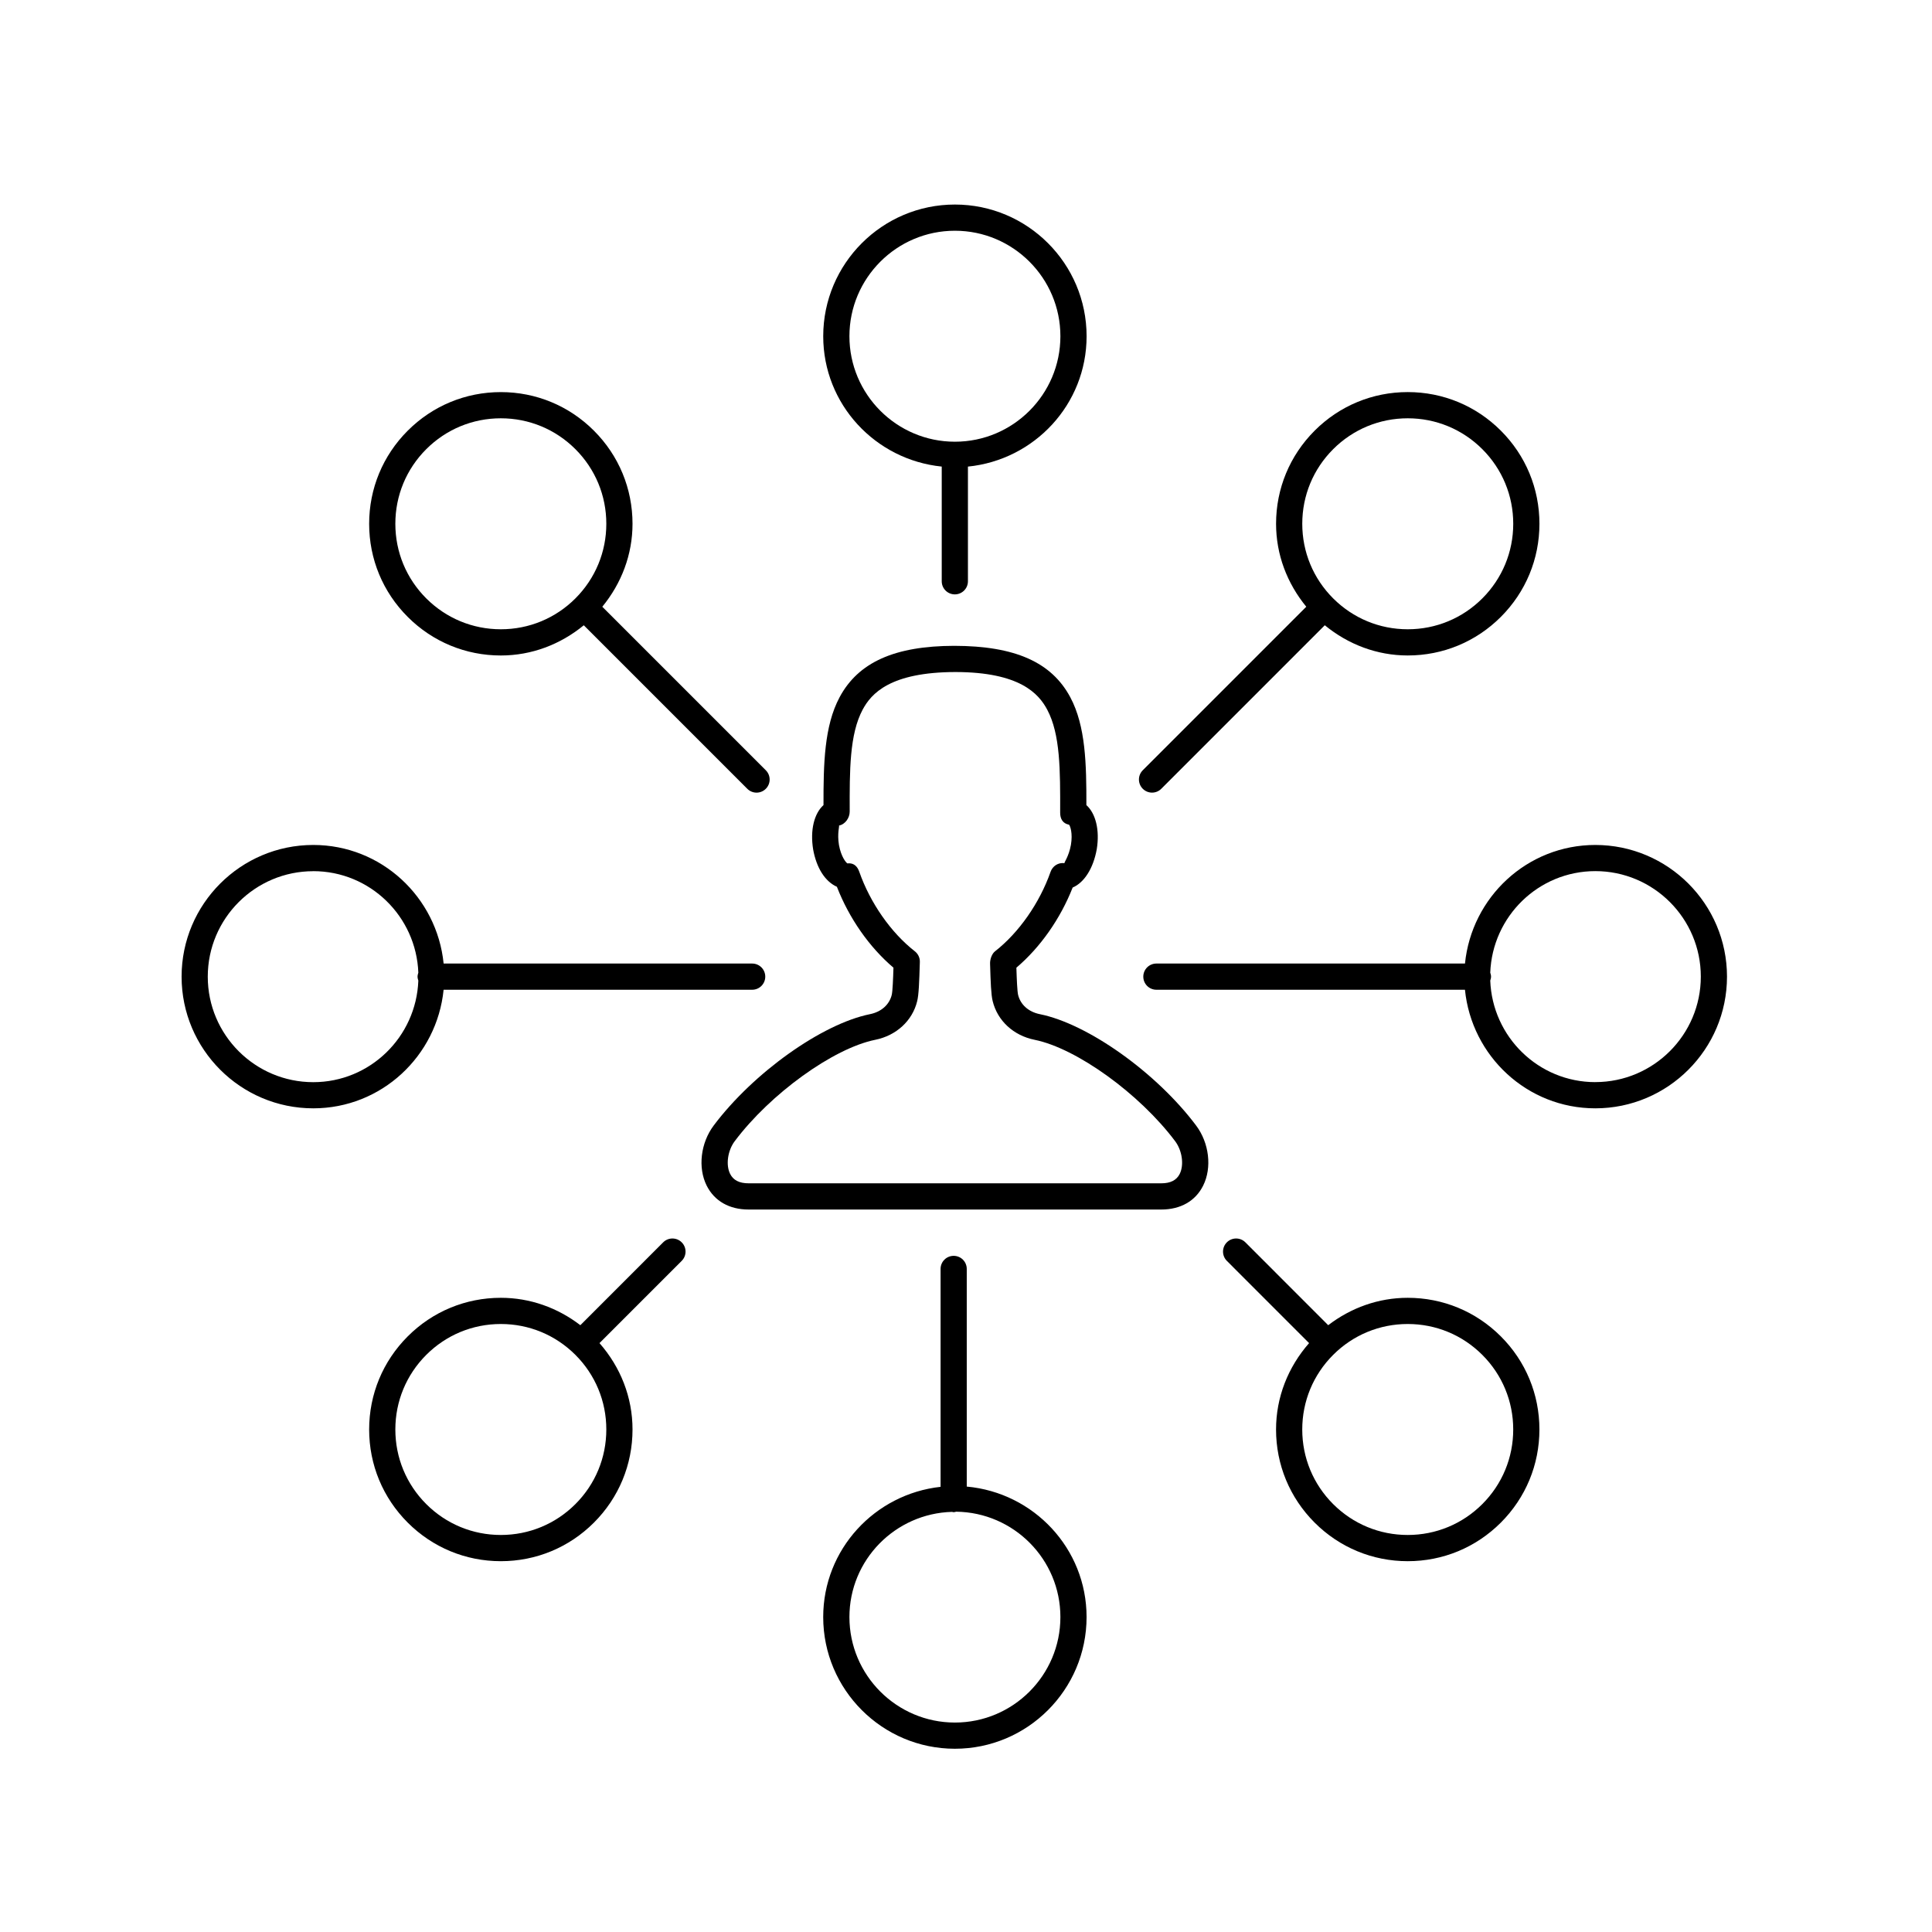
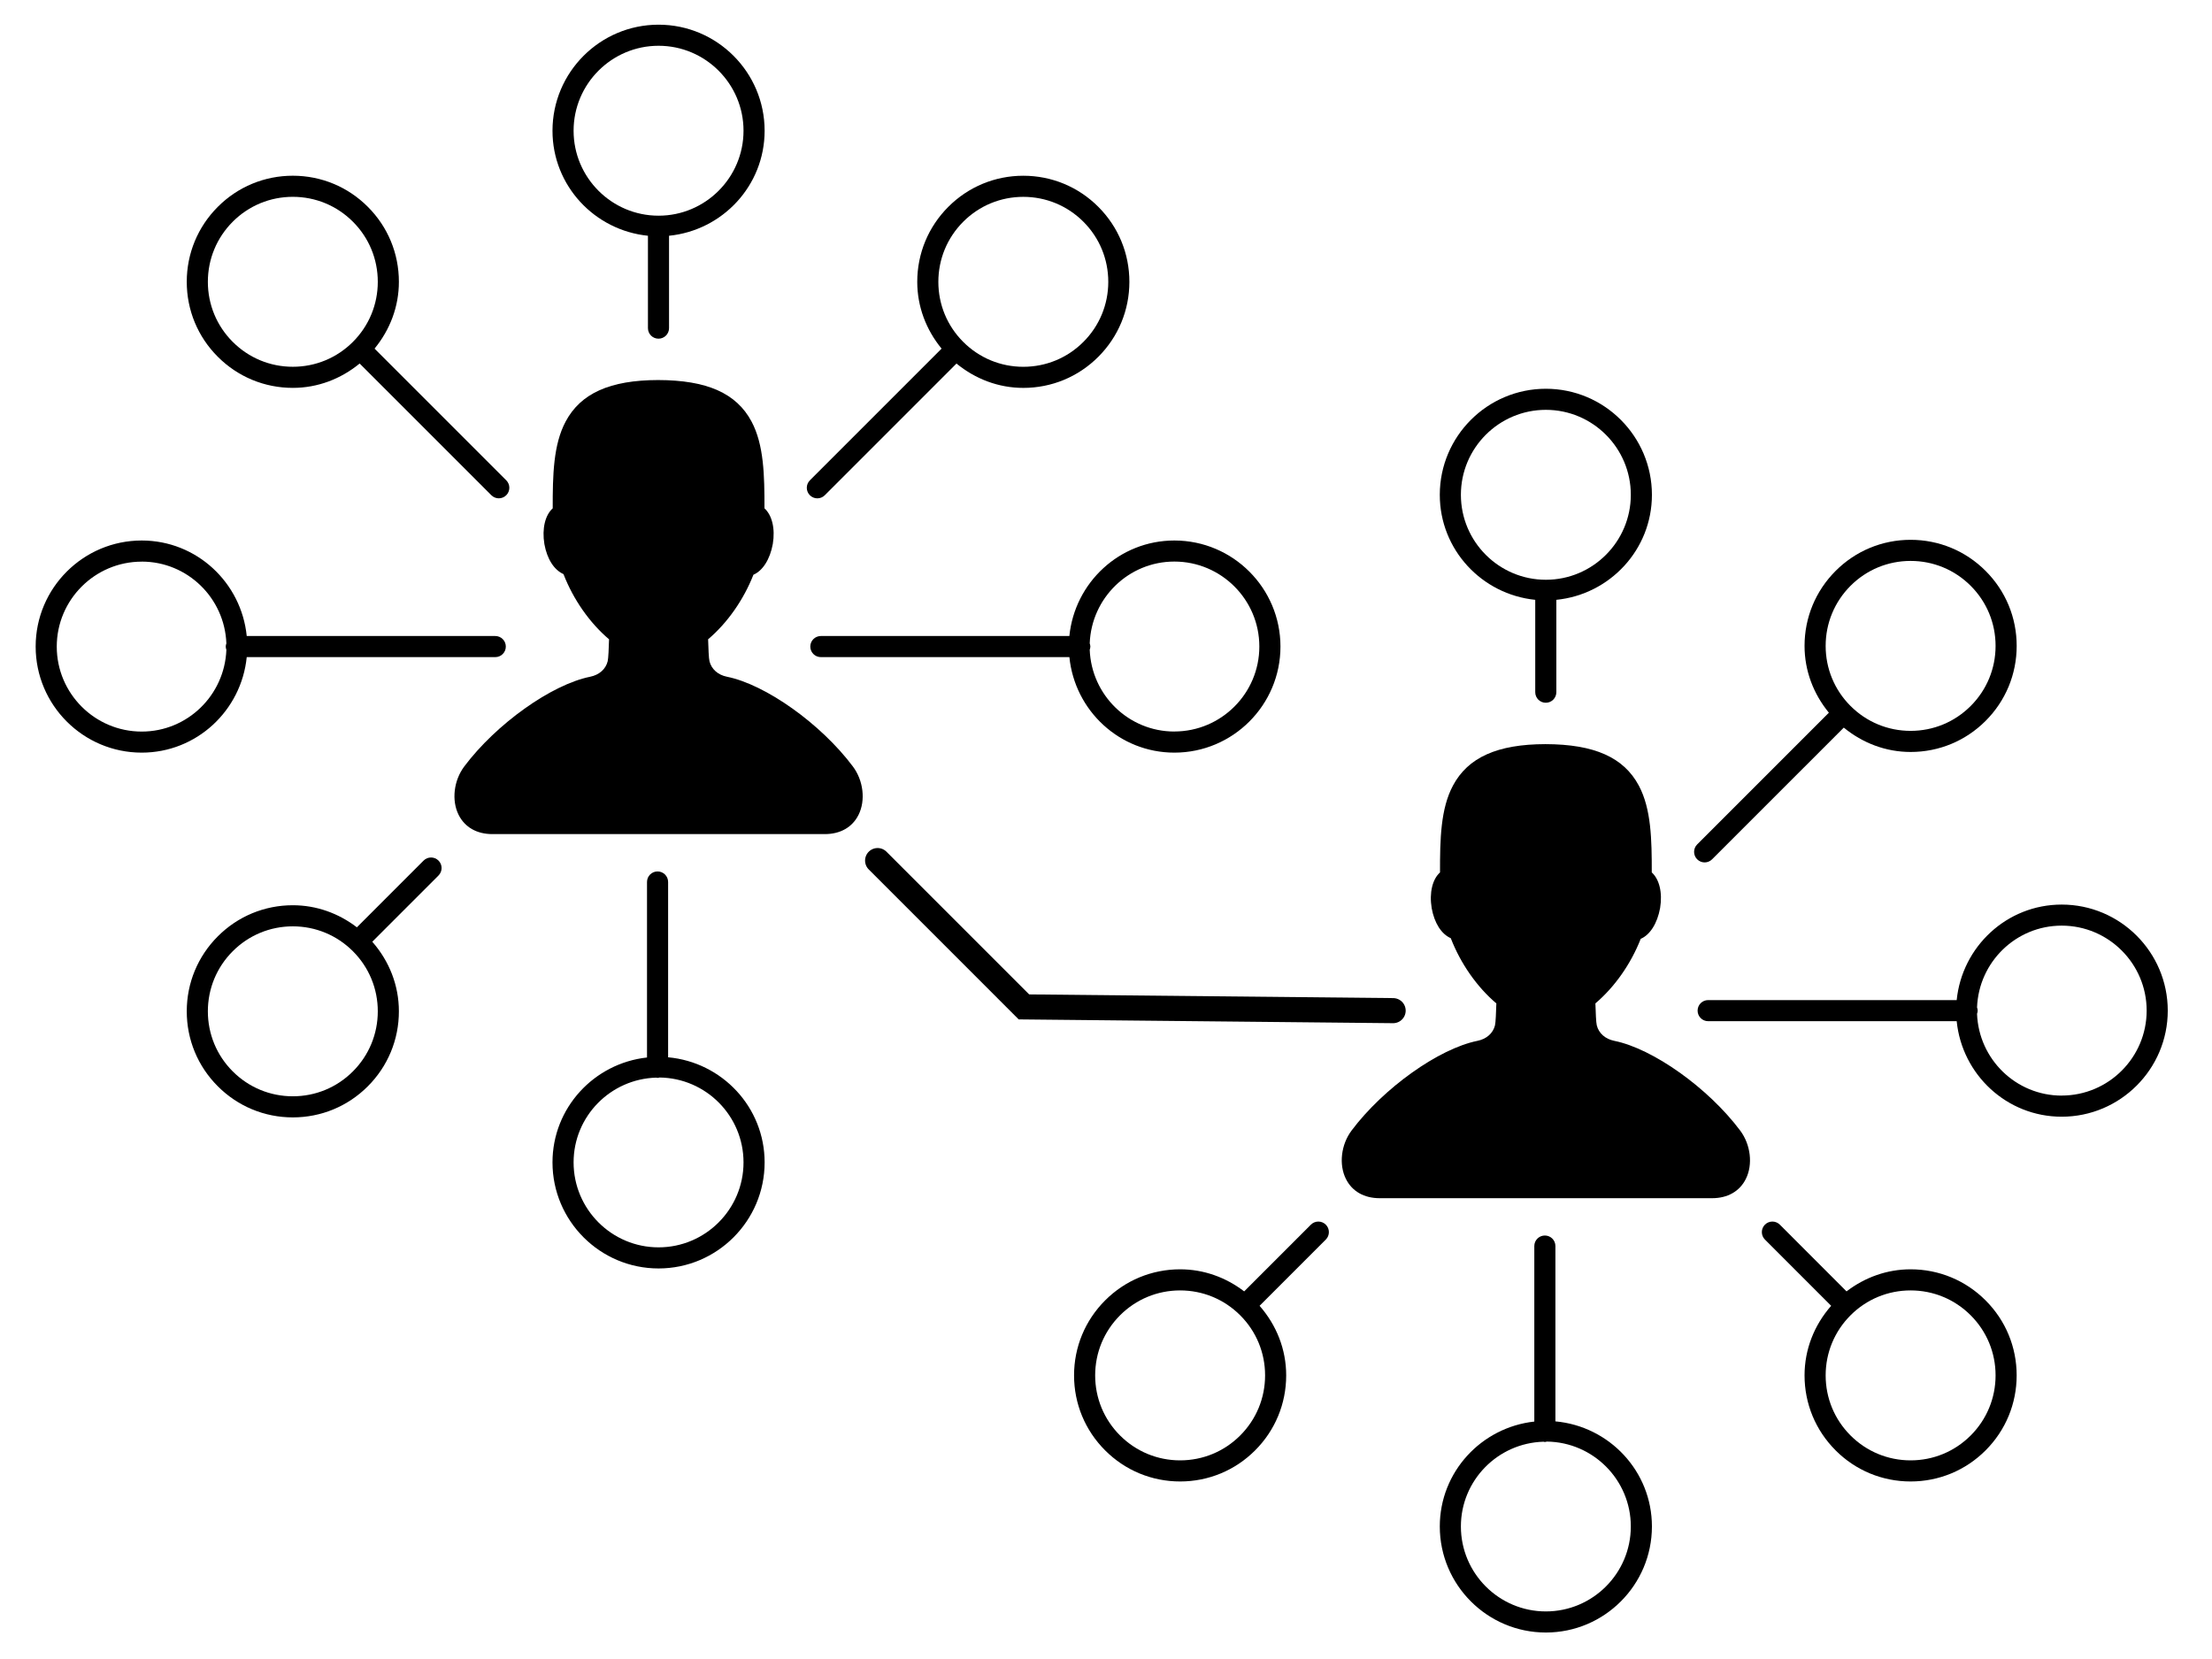
- <svg xmlns="http://www.w3.org/2000/svg" version="1.1" x="0px" y="0px" viewBox="0 0 100 100" enable-background="new 0 0 60 60" xml:space="preserve" id="svg3876" width="100" height="100">
+ <svg xmlns="http://www.w3.org/2000/svg" version="1.1" x="0px" y="0px" viewBox="0 0 100 75" enable-background="new 0 0 60 60" xml:space="preserve" id="svg3876" width="100" height="75">
  <defs id="defs3880" />
  <rect x="-410" y="14" display="none" width="802" height="805" id="rect3852" style="display:none;fill:#000000" />
-   <path d="m 43.318,45.9 c 0.633,1.631 1.679,3.127 2.927,4.187 -0.017,0.566 -0.042,1.219 -0.089,1.41 -0.124,0.507 -0.544,0.879 -1.125,0.996 -2.488,0.502 -6.041,3.034 -8.09,5.763 -0.678,0.904 -0.828,2.183 -0.364,3.111 0.4,0.798 1.17,1.238 2.17,1.238 h 21.359 c 1.001,0 1.772,-0.44 2.17,-1.239 0.463,-0.927 0.312,-2.207 -0.365,-3.109 -2.047,-2.73 -5.599,-5.262 -8.09,-5.764 -0.58,-0.117 -1,-0.489 -1.124,-0.998 -0.045,-0.184 -0.07,-0.804 -0.089,-1.408 1.238,-1.051 2.277,-2.532 2.913,-4.149 0.591,-0.25 1.065,-0.979 1.246,-1.977 0.164,-1 -0.056,-1.858 -0.536,-2.289 0.003,-2.107 -0.033,-4.083 -0.831,-5.579 -0.968,-1.813 -2.855,-2.66 -6.006,-2.665 -3.085,0.005 -4.972,0.852 -5.939,2.665 -0.793,1.485 -0.834,3.444 -0.831,5.579 -0.481,0.431 -0.7,1.292 -0.535,2.3 0.172,0.947 0.614,1.654 1.23,1.928 z m 0.107,-3.17 c 0.322,-0.06 0.555,-0.394 0.555,-0.721 -0.005,-2.148 -0.009,-4.002 0.67,-5.277 0.445,-0.833 1.422,-1.942 4.807,-1.948 3.325,0.006 4.302,1.114 4.747,1.948 0.679,1.275 0.675,3.129 0.67,5.33 -0.001,0.327 0.138,0.564 0.459,0.624 0.061,0.066 0.199,0.437 0.098,1.044 -0.111,0.611 -0.361,0.918 -0.334,0.947 -0.326,-0.042 -0.614,0.15 -0.72,0.449 -0.567,1.613 -1.64,3.15 -2.873,4.112 -0.169,0.132 -0.265,0.423 -0.258,0.639 0.029,0.985 0.052,1.607 0.135,1.941 0.248,1.017 1.08,1.784 2.174,2.003 2.167,0.438 5.43,2.792 7.271,5.248 0.364,0.485 0.467,1.227 0.237,1.69 -0.164,0.329 -0.478,0.489 -0.957,0.489 H 38.748 c -0.479,0 -0.793,-0.16 -0.957,-0.488 -0.232,-0.463 -0.127,-1.206 0.237,-1.691 1.842,-2.456 5.104,-4.81 7.27,-5.248 1.095,-0.219 1.928,-0.986 2.175,-2.001 0.083,-0.336 0.106,-0.958 0.138,-2.028 0.007,-0.216 -0.09,-0.422 -0.261,-0.554 -1.234,-0.964 -2.308,-2.501 -2.873,-4.112 -0.095,-0.273 -0.265,-0.441 -0.531,-0.441 -0.026,0 -0.054,0.001 -0.083,0.005 -0.078,-0.042 -0.328,-0.349 -0.438,-0.949 -0.102,-0.618 0.036,-0.99 0.001,-1.012 z" id="path3854" style="stroke-width:1.356" />
-   <path d="m 59.629,41.026 c 0.173,0 0.347,-0.066 0.479,-0.199 l 8.463,-8.464 c 1.214,0.995 2.703,1.564 4.294,1.564 1.821,0 3.532,-0.709 4.819,-1.997 1.288,-1.288 1.997,-2.999 1.997,-4.819 0,-1.821 -0.708,-3.532 -1.997,-4.82 -1.287,-1.288 -2.999,-1.997 -4.819,-1.997 -1.821,0 -3.532,0.709 -4.819,1.997 -1.288,1.288 -1.997,2.999 -1.997,4.82 0,1.59 0.568,3.079 1.564,4.293 l -8.463,8.464 c -0.265,0.265 -0.265,0.694 0,0.959 0.132,0.132 0.306,0.199 0.479,0.199 z M 69.004,23.25 c 1.031,-1.031 2.402,-1.599 3.861,-1.599 1.459,0 2.829,0.568 3.861,1.599 1.031,1.031 1.599,2.402 1.599,3.861 0,1.458 -0.568,2.829 -1.599,3.861 -1.031,1.031 -2.402,1.599 -3.861,1.599 -1.459,0 -2.829,-0.568 -3.861,-1.599 -1.031,-1.031 -1.599,-2.402 -1.599,-3.861 0,-1.459 0.568,-2.83 1.599,-3.861 z" id="path3856" style="stroke-width:1.356" />
-   <path d="m 68.045,78.81 c 1.287,1.288 2.999,1.997 4.819,1.997 1.821,0 3.532,-0.709 4.819,-1.997 1.288,-1.288 1.997,-2.999 1.997,-4.82 0,-1.821 -0.708,-3.532 -1.997,-4.819 -1.287,-1.288 -2.999,-1.997 -4.819,-1.997 -1.513,0 -2.935,0.514 -4.116,1.418 l -4.287,-4.289 c -0.265,-0.265 -0.694,-0.265 -0.959,0 -0.265,0.265 -0.265,0.694 0,0.959 l 4.256,4.257 c -1.09,1.243 -1.71,2.803 -1.71,4.471 0,1.821 0.708,3.532 1.997,4.82 z m 8.68,-8.681 c 1.031,1.031 1.599,2.402 1.599,3.861 0,1.459 -0.568,2.83 -1.599,3.861 -1.031,1.031 -2.402,1.599 -3.861,1.599 -1.459,0 -2.829,-0.568 -3.861,-1.599 -1.031,-1.031 -1.599,-2.402 -1.599,-3.861 0,-1.458 0.568,-2.829 1.599,-3.861 1.031,-1.031 2.402,-1.599 3.861,-1.599 1.459,0 2.829,0.568 3.861,1.599 z" id="path3858" style="stroke-width:1.356" />
-   <path d="m 48.744,24.15 v 5.937 c 0,0.375 0.303,0.678 0.678,0.678 0.375,0 0.678,-0.303 0.678,-0.678 v -5.936 c 3.439,-0.344 6.142,-3.22 6.142,-6.748 0,-3.758 -3.057,-6.816 -6.816,-6.816 -3.759,0 -6.816,3.058 -6.816,6.816 0,3.525 2.699,6.399 6.134,6.747 z m 0.682,-12.207 c 3.011,0 5.46,2.449 5.46,5.46 0,3.011 -2.449,5.46 -5.46,5.46 -3.011,0 -5.46,-2.449 -5.46,-5.46 0,-3.011 2.449,-5.46 5.46,-5.46 z" id="path3860" style="stroke-width:1.356" />
-   <path d="m 82.574,43.735 c -3.527,0 -6.402,2.702 -6.747,6.138 H 59.855 c -0.375,0 -0.678,0.303 -0.678,0.678 0,0.375 0.303,0.678 0.678,0.678 h 15.971 c 0.346,3.436 3.221,6.138 6.747,6.138 3.759,0 6.816,-3.058 6.816,-6.816 0,-3.758 -3.057,-6.816 -6.816,-6.816 z m 0,12.276 c -2.94,0 -5.329,-2.341 -5.439,-5.255 0.021,-0.066 0.041,-0.133 0.041,-0.206 0,-0.073 -0.02,-0.14 -0.041,-0.206 0.111,-2.914 2.499,-5.255 5.439,-5.255 3.011,0 5.46,2.449 5.46,5.46 0,3.011 -2.449,5.46 -5.46,5.46 z" id="path3862" style="stroke-width:1.356" />
-   <path d="m 35.285,64.303 c -0.265,-0.265 -0.694,-0.265 -0.959,0 l -4.287,4.289 c -1.181,-0.904 -2.603,-1.418 -4.116,-1.418 -1.821,0 -3.532,0.709 -4.819,1.997 -1.288,1.288 -1.997,2.999 -1.997,4.819 0,1.821 0.708,3.532 1.997,4.82 1.287,1.288 2.999,1.997 4.819,1.997 1.821,0 3.532,-0.709 4.819,-1.997 1.288,-1.288 1.997,-2.999 1.997,-4.82 0,-1.668 -0.619,-3.228 -1.71,-4.471 l 4.256,-4.257 c 0.265,-0.265 0.265,-0.694 0,-0.959 z m -5.501,13.548 c -1.031,1.031 -2.402,1.599 -3.861,1.599 -1.459,0 -2.829,-0.568 -3.861,-1.599 -1.031,-1.031 -1.599,-2.402 -1.599,-3.861 0,-1.458 0.568,-2.829 1.599,-3.861 1.031,-1.031 2.402,-1.599 3.861,-1.599 1.459,0 2.829,0.568 3.861,1.599 1.031,1.031 1.599,2.402 1.599,3.861 0,1.459 -0.568,2.83 -1.599,3.861 z" id="path3864" style="stroke-width:1.356" />
-   <path d="m 25.923,33.928 c 1.59,0 3.08,-0.569 4.294,-1.564 l 8.463,8.464 c 0.132,0.132 0.306,0.199 0.479,0.199 0.173,0 0.347,-0.066 0.479,-0.199 0.265,-0.265 0.265,-0.694 -1e-6,-0.959 l -8.463,-8.464 c 0.995,-1.214 1.564,-2.703 1.564,-4.293 0,-1.821 -0.708,-3.532 -1.997,-4.82 -1.287,-1.288 -2.999,-1.997 -4.819,-1.997 -1.821,0 -3.532,0.709 -4.819,1.997 -1.288,1.288 -1.997,2.999 -1.997,4.82 0,1.821 0.708,3.532 1.997,4.819 1.287,1.288 2.999,1.997 4.819,1.997 z M 22.062,23.25 c 1.031,-1.031 2.402,-1.599 3.861,-1.599 1.459,0 2.829,0.568 3.861,1.599 1.031,1.031 1.599,2.402 1.599,3.861 0,1.458 -0.568,2.829 -1.599,3.861 -1.031,1.031 -2.402,1.599 -3.861,1.599 -1.459,0 -2.829,-0.568 -3.861,-1.599 -1.031,-1.031 -1.599,-2.402 -1.599,-3.861 0,-1.459 0.568,-2.83 1.599,-3.861 z" id="path3866" style="stroke-width:1.356" />
-   <path d="m 49.362,65.002 c -0.375,0 -0.678,0.303 -0.678,0.678 v 11.278 c -3.407,0.375 -6.075,3.237 -6.075,6.741 0,3.758 3.057,6.816 6.816,6.816 3.759,0 6.816,-3.058 6.816,-6.816 0,-3.548 -2.734,-6.438 -6.202,-6.754 V 65.68 c 0,-0.375 -0.303,-0.678 -0.678,-0.678 z m 5.524,18.697 c 0,3.011 -2.449,5.46 -5.46,5.46 -3.011,0 -5.46,-2.449 -5.46,-5.46 0,-2.96 2.371,-5.364 5.311,-5.445 0.029,0.004 0.055,0.017 0.086,0.017 0.046,0 0.085,-0.017 0.128,-0.026 2.98,0.036 5.395,2.465 5.395,5.454 z" id="path3868" style="stroke-width:1.356" />
-   <path d="m 16.214,57.367 c 3.527,0 6.402,-2.702 6.747,-6.138 h 15.971 c 0.375,0 0.678,-0.303 0.678,-0.678 0,-0.375 -0.303,-0.678 -0.678,-0.678 H 22.962 c -0.346,-3.436 -3.221,-6.138 -6.747,-6.138 -3.759,0 -6.816,3.058 -6.816,6.816 0,3.758 3.057,6.816 6.816,6.816 z m 0,-12.276 c 2.94,0 5.329,2.341 5.439,5.255 -0.021,0.066 -0.041,0.133 -0.041,0.206 0,0.073 0.02,0.14 0.041,0.206 -0.111,2.914 -2.499,5.255 -5.439,5.255 -3.011,0 -5.46,-2.449 -5.46,-5.46 0,-3.011 2.449,-5.46 5.46,-5.46 z" id="path3870" style="stroke-width:1.356" />
+   <path d="m 25.475,25.957 c 0.445,1.148 1.181,2.2 2.059,2.945 -0.012,0.398 -0.03,0.857 -0.062,0.992 -0.088,0.357 -0.383,0.618 -0.792,0.7 -1.75,0.353 -4.25,2.134 -5.691,4.055 -0.477,0.636 -0.582,1.536 -0.256,2.188 0.281,0.562 0.823,0.871 1.527,0.871 h 15.026 c 0.704,0 1.246,-0.309 1.527,-0.871 0.326,-0.652 0.22,-1.553 -0.257,-2.188 -1.44,-1.921 -3.939,-3.702 -5.691,-4.055 -0.408,-0.082 -0.703,-0.344 -0.791,-0.702 -0.032,-0.129 -0.049,-0.565 -0.062,-0.991 0.871,-0.739 1.602,-1.781 2.049,-2.919 0.415,-0.176 0.749,-0.689 0.876,-1.391 0.116,-0.703 -0.039,-1.307 -0.377,-1.61 0.002,-1.482 -0.023,-2.873 -0.585,-3.925 -0.681,-1.276 -2.008,-1.871 -4.225,-1.875 -2.17,0.004 -3.498,0.599 -4.178,1.875 -0.558,1.045 -0.587,2.423 -0.585,3.925 -0.338,0.303 -0.493,0.909 -0.376,1.618 0.121,0.666 0.432,1.164 0.865,1.356 z m 0.075,-2.23 c 0.226,-0.042 0.39,-0.277 0.39,-0.507 -0.004,-1.511 -0.006,-2.815 0.471,-3.712 0.313,-0.586 1,-1.366 3.382,-1.37 2.339,0.004 3.026,0.784 3.339,1.37 0.478,0.897 0.475,2.201 0.471,3.75 -8.87e-4,0.23 0.097,0.397 0.323,0.439 0.043,0.046 0.14,0.307 0.069,0.734 -0.078,0.43 -0.254,0.645 -0.235,0.666 -0.229,-0.029 -0.432,0.105 -0.507,0.316 -0.399,1.135 -1.154,2.216 -2.021,2.893 -0.119,0.093 -0.186,0.298 -0.182,0.449 0.02,0.693 0.036,1.131 0.095,1.366 0.174,0.715 0.76,1.255 1.529,1.409 1.525,0.308 3.82,1.964 5.116,3.692 0.256,0.341 0.329,0.863 0.167,1.189 -0.116,0.231 -0.336,0.344 -0.673,0.344 H 22.26 c -0.337,0 -0.558,-0.112 -0.673,-0.343 -0.163,-0.326 -0.089,-0.849 0.167,-1.19 1.296,-1.728 3.591,-3.384 5.115,-3.692 0.77,-0.154 1.356,-0.694 1.53,-1.408 0.059,-0.236 0.075,-0.674 0.097,-1.427 0.005,-0.152 -0.063,-0.297 -0.183,-0.39 -0.868,-0.678 -1.624,-1.76 -2.021,-2.893 -0.067,-0.192 -0.186,-0.31 -0.374,-0.31 -0.019,0 -0.038,8.87e-4 -0.059,0.003 -0.055,-0.03 -0.231,-0.245 -0.308,-0.667 -0.072,-0.435 0.025,-0.696 8.87e-4,-0.712 z" id="path3854" style="fill:#000000;fill-opacity:1;stroke-width:1.356" />
+   <path d="m 36.95,22.529 c 0.122,0 0.244,-0.047 0.337,-0.14 l 5.954,-5.954 c 0.854,0.7 1.902,1.101 3.021,1.101 1.281,0 2.485,-0.499 3.39,-1.405 0.906,-0.906 1.405,-2.11 1.405,-3.39 0,-1.281 -0.498,-2.485 -1.405,-3.391 -0.905,-0.906 -2.11,-1.405 -3.39,-1.405 -1.281,0 -2.485,0.499 -3.39,1.405 -0.906,0.906 -1.405,2.11 -1.405,3.391 0,1.119 0.4,2.166 1.1,3.02 l -5.954,5.954 c -0.186,0.186 -0.186,0.488 0,0.674 0.093,0.093 0.215,0.14 0.337,0.14 z m 6.596,-12.505 c 0.726,-0.726 1.69,-1.125 2.716,-1.125 1.026,0 1.991,0.4 2.716,1.125 0.726,0.726 1.125,1.69 1.125,2.717 0,1.026 -0.4,1.991 -1.125,2.716 -0.726,0.726 -1.69,1.125 -2.716,1.125 -1.026,0 -1.991,-0.4 -2.716,-1.125 -0.726,-0.726 -1.125,-1.69 -1.125,-2.716 0,-1.026 0.4,-1.991 1.125,-2.717 z" id="path3856" style="fill:#000000;fill-opacity:1;stroke-width:1.356" />
+   <path d="m 29.292,10.657 v 4.177 c 0,0.264 0.213,0.477 0.477,0.477 0.264,0 0.477,-0.213 0.477,-0.477 v -4.176 c 2.419,-0.242 4.321,-2.266 4.321,-4.747 0,-2.644 -2.151,-4.795 -4.795,-4.795 -2.644,0 -4.795,2.151 -4.795,4.795 0,2.48 1.899,4.502 4.315,4.747 z M 29.772,2.069 c 2.118,0 3.841,1.723 3.841,3.841 0,2.118 -1.723,3.841 -3.841,3.841 -2.118,0 -3.841,-1.723 -3.841,-3.841 0,-2.118 1.723,-3.841 3.841,-3.841 z" id="path3860" style="fill:#000000;fill-opacity:1;stroke-width:1.356" />
+   <path d="m 53.091,24.435 c -2.481,0 -4.504,1.901 -4.747,4.318 H 37.109 c -0.264,0 -0.477,0.213 -0.477,0.477 0,0.264 0.213,0.477 0.477,0.477 h 11.236 c 0.243,2.418 2.266,4.318 4.747,4.318 2.644,0 4.795,-2.151 4.795,-4.795 0,-2.644 -2.151,-4.795 -4.795,-4.795 z m 0,8.636 c -2.069,0 -3.749,-1.647 -3.827,-3.697 0.015,-0.046 0.029,-0.093 0.029,-0.145 0,-0.051 -0.014,-0.098 -0.029,-0.145 0.078,-2.05 1.758,-3.697 3.827,-3.697 2.118,0 3.841,1.723 3.841,3.841 0,2.118 -1.723,3.841 -3.841,3.841 z" id="path3862" style="fill:#000000;fill-opacity:1;stroke-width:1.356" />
+   <path d="m 19.824,38.905 c -0.186,-0.186 -0.488,-0.186 -0.674,0 l -3.016,3.017 c -0.831,-0.636 -1.832,-0.998 -2.896,-0.998 -1.281,0 -2.485,0.499 -3.39,1.405 -0.906,0.906 -1.405,2.11 -1.405,3.39 0,1.281 0.498,2.485 1.405,3.391 0.905,0.906 2.11,1.405 3.39,1.405 1.281,0 2.485,-0.499 3.39,-1.405 0.906,-0.906 1.405,-2.11 1.405,-3.391 0,-1.173 -0.436,-2.271 -1.203,-3.145 l 2.994,-2.995 c 0.186,-0.186 0.186,-0.488 0,-0.674 z m -3.87,9.531 c -0.726,0.726 -1.69,1.125 -2.716,1.125 -1.026,0 -1.991,-0.4 -2.716,-1.125 -0.726,-0.726 -1.125,-1.69 -1.125,-2.717 0,-1.026 0.4,-1.991 1.125,-2.716 0.726,-0.726 1.69,-1.125 2.716,-1.125 1.026,0 1.991,0.4 2.716,1.125 0.726,0.726 1.125,1.69 1.125,2.716 0,1.026 -0.4,1.991 -1.125,2.717 z" id="path3864" style="fill:#000000;fill-opacity:1;stroke-width:1.356" />
+   <path d="m 13.238,17.535 c 1.119,0 2.167,-0.4 3.021,-1.101 l 5.954,5.954 c 0.093,0.093 0.215,0.14 0.337,0.14 0.122,0 0.244,-0.047 0.337,-0.14 0.186,-0.186 0.186,-0.488 -10e-7,-0.674 l -5.954,-5.954 c 0.7,-0.854 1.1,-1.901 1.1,-3.02 0,-1.281 -0.498,-2.485 -1.405,-3.391 -0.905,-0.906 -2.11,-1.405 -3.39,-1.405 -1.281,0 -2.485,0.499 -3.39,1.405 -0.906,0.906 -1.405,2.11 -1.405,3.391 0,1.281 0.498,2.485 1.405,3.39 0.905,0.906 2.11,1.405 3.39,1.405 z m -2.716,-7.512 c 0.726,-0.726 1.69,-1.125 2.716,-1.125 1.026,0 1.991,0.4 2.716,1.125 0.726,0.726 1.125,1.69 1.125,2.717 0,1.026 -0.4,1.991 -1.125,2.716 -0.726,0.726 -1.69,1.125 -2.716,1.125 -1.026,0 -1.991,-0.4 -2.716,-1.125 -0.726,-0.726 -1.125,-1.69 -1.125,-2.716 0,-1.026 0.4,-1.991 1.125,-2.717 z" id="path3866" style="fill:#000000;fill-opacity:1;stroke-width:1.356" />
+   <path d="m 29.727,39.396 c -0.264,0 -0.477,0.213 -0.477,0.477 v 7.934 c -2.396,0.264 -4.273,2.277 -4.273,4.742 0,2.644 2.151,4.795 4.795,4.795 2.644,0 4.795,-2.151 4.795,-4.795 0,-2.496 -1.924,-4.529 -4.363,-4.751 v -7.925 c 0,-0.264 -0.213,-0.477 -0.477,-0.477 z m 3.886,13.153 c 0,2.118 -1.723,3.841 -3.841,3.841 -2.118,0 -3.841,-1.723 -3.841,-3.841 0,-2.082 1.668,-3.773 3.736,-3.831 0.021,0.003 0.039,0.012 0.06,0.012 0.032,0 0.06,-0.012 0.09,-0.018 2.097,0.025 3.796,1.734 3.796,3.837 z" id="path3868" style="fill:#000000;fill-opacity:1;stroke-width:1.356" />
+   <path d="m 6.407,34.025 c 2.481,0 4.504,-1.901 4.747,-4.318 h 11.236 c 0.264,0 0.477,-0.213 0.477,-0.477 0,-0.264 -0.213,-0.477 -0.477,-0.477 H 11.154 c -0.243,-2.418 -2.266,-4.318 -4.747,-4.318 -2.644,0 -4.795,2.151 -4.795,4.795 0,2.644 2.151,4.795 4.795,4.795 z m 0,-8.636 c 2.069,0 3.749,1.647 3.827,3.697 -0.015,0.046 -0.029,0.093 -0.029,0.145 0,0.051 0.014,0.098 0.029,0.145 -0.078,2.05 -1.758,3.697 -3.827,3.697 -2.118,0 -3.841,-1.723 -3.841,-3.841 0,-2.118 1.723,-3.841 3.841,-3.841 z" id="path3870" style="fill:#000000;fill-opacity:1;stroke-width:1.356" />
+   <path style="fill:#000000;fill-opacity:1;stroke:#000000;stroke-width:1.134;stroke-opacity:1" d="m 22.008,36.714 c -0.467,-0.111 -0.629,-0.698 -0.354,-1.284 0.106,-0.226 0.729,-0.958 1.193,-1.402 0.888,-0.851 1.84,-1.543 2.742,-1.996 0.487,-0.244 0.744,-0.343 1.205,-0.464 0.564,-0.148 0.811,-0.276 1.11,-0.576 0.274,-0.274 0.41,-0.5 0.492,-0.814 0.074,-0.285 0.14,-1.518 0.088,-1.655 -0.021,-0.056 -0.221,-0.275 -0.443,-0.486 -0.773,-0.734 -1.292,-1.493 -1.652,-2.418 -0.15,-0.385 -0.24,-0.495 -0.428,-0.525 -0.125,-0.02 -0.144,-0.039 -0.249,-0.25 -0.132,-0.266 -0.196,-0.619 -0.164,-0.896 0.02,-0.173 0.036,-0.202 0.141,-0.264 0.232,-0.137 0.259,-0.23 0.26,-0.883 0.003,-2.355 0.28,-3.384 1.067,-3.969 0.631,-0.469 1.458,-0.663 2.807,-0.659 1.453,0.004 2.318,0.255 2.908,0.841 0.638,0.635 0.86,1.599 0.861,3.734 2.48e-4,0.609 0.007,0.68 0.071,0.786 0.039,0.064 0.117,0.133 0.174,0.152 0.089,0.031 0.109,0.063 0.144,0.232 0.047,0.225 0.022,0.495 -0.071,0.765 -0.109,0.318 -0.169,0.408 -0.269,0.408 -0.14,0 -0.286,0.105 -0.363,0.262 -0.039,0.079 -0.136,0.296 -0.215,0.484 -0.365,0.86 -0.998,1.741 -1.645,2.291 -0.384,0.326 -0.396,0.364 -0.358,1.187 0.015,0.337 0.046,0.694 0.069,0.793 0.075,0.326 0.245,0.62 0.508,0.884 0.301,0.3 0.563,0.435 1.127,0.58 1.289,0.33 2.902,1.38 4.22,2.747 0.585,0.607 0.887,1.007 0.975,1.294 0.15,0.487 0.042,0.876 -0.294,1.06 -0.103,0.056 -0.612,0.061 -7.824,0.066 -4.243,0.003 -7.767,-0.007 -7.833,-0.023 z" id="path28153" />
+   <path d="m 65.588,42.417 c 0.445,1.148 1.181,2.2 2.059,2.945 -0.012,0.398 -0.03,0.857 -0.062,0.992 -0.088,0.357 -0.383,0.618 -0.792,0.7 -1.75,0.353 -4.25,2.134 -5.691,4.055 -0.477,0.636 -0.582,1.536 -0.256,2.188 0.281,0.562 0.823,0.871 1.527,0.871 h 15.026 c 0.704,0 1.246,-0.309 1.527,-0.871 0.326,-0.652 0.22,-1.553 -0.257,-2.188 -1.44,-1.921 -3.939,-3.702 -5.691,-4.055 -0.408,-0.082 -0.703,-0.344 -0.791,-0.702 -0.032,-0.129 -0.049,-0.565 -0.062,-0.991 0.871,-0.739 1.602,-1.781 2.049,-2.919 0.415,-0.176 0.749,-0.689 0.876,-1.391 0.116,-0.703 -0.039,-1.307 -0.377,-1.61 0.002,-1.482 -0.023,-2.873 -0.585,-3.925 -0.681,-1.276 -2.008,-1.871 -4.225,-1.875 -2.17,0.004 -3.498,0.599 -4.178,1.875 -0.558,1.045 -0.587,2.423 -0.585,3.925 -0.338,0.303 -0.493,0.909 -0.376,1.618 0.121,0.666 0.432,1.164 0.865,1.356 z m 0.075,-2.23 c 0.226,-0.042 0.39,-0.277 0.39,-0.507 -0.004,-1.511 -0.006,-2.815 0.471,-3.712 0.313,-0.586 1,-1.366 3.382,-1.37 2.339,0.004 3.026,0.784 3.339,1.37 0.478,0.897 0.475,2.201 0.471,3.75 -8.86e-4,0.23 0.097,0.397 0.323,0.439 0.043,0.046 0.14,0.307 0.069,0.734 -0.078,0.43 -0.254,0.645 -0.235,0.666 -0.229,-0.029 -0.432,0.105 -0.507,0.316 -0.399,1.135 -1.154,2.216 -2.021,2.893 -0.119,0.093 -0.186,0.298 -0.182,0.449 0.02,0.693 0.036,1.131 0.095,1.366 0.174,0.715 0.76,1.255 1.529,1.409 1.525,0.308 3.82,1.964 5.116,3.692 0.256,0.341 0.329,0.863 0.167,1.189 -0.116,0.231 -0.336,0.344 -0.673,0.344 H 62.373 c -0.337,0 -0.558,-0.112 -0.673,-0.343 -0.163,-0.326 -0.089,-0.849 0.167,-1.19 1.296,-1.728 3.591,-3.384 5.115,-3.692 0.77,-0.154 1.356,-0.694 1.53,-1.408 0.059,-0.236 0.075,-0.674 0.097,-1.427 0.005,-0.152 -0.063,-0.297 -0.183,-0.39 -0.868,-0.678 -1.624,-1.76 -2.021,-2.893 -0.067,-0.192 -0.186,-0.31 -0.374,-0.31 -0.019,0 -0.038,8.86e-4 -0.059,0.003 -0.055,-0.03 -0.231,-0.245 -0.308,-0.667 -0.072,-0.435 0.025,-0.696 8.87e-4,-0.712 z" id="path3854-1" style="fill:#000000;fill-opacity:1;stroke-width:1.356" />
+   <path d="m 77.063,38.988 c 0.122,0 0.244,-0.047 0.337,-0.14 l 5.954,-5.954 c 0.854,0.7 1.902,1.101 3.021,1.101 1.281,0 2.485,-0.499 3.39,-1.405 0.906,-0.906 1.405,-2.11 1.405,-3.39 0,-1.281 -0.498,-2.485 -1.405,-3.391 -0.905,-0.906 -2.11,-1.405 -3.39,-1.405 -1.281,0 -2.485,0.499 -3.39,1.405 -0.906,0.906 -1.405,2.11 -1.405,3.391 0,1.119 0.4,2.166 1.1,3.02 l -5.954,5.954 c -0.186,0.186 -0.186,0.488 0,0.674 0.093,0.093 0.215,0.14 0.337,0.14 z m 6.596,-12.505 c 0.726,-0.726 1.69,-1.125 2.716,-1.125 1.026,0 1.991,0.4 2.716,1.125 0.726,0.726 1.125,1.69 1.125,2.717 0,1.026 -0.4,1.991 -1.125,2.716 -0.726,0.726 -1.69,1.125 -2.716,1.125 -1.026,0 -1.991,-0.4 -2.716,-1.125 -0.726,-0.726 -1.125,-1.69 -1.125,-2.716 0,-1.026 0.4,-1.991 1.125,-2.717 z" id="path3856-7" style="fill:#000000;fill-opacity:1;stroke-width:1.356" />
+   <path d="m 82.984,65.569 c 0.905,0.906 2.11,1.405 3.39,1.405 1.281,0 2.485,-0.499 3.39,-1.405 0.906,-0.906 1.405,-2.11 1.405,-3.391 0,-1.281 -0.498,-2.485 -1.405,-3.39 -0.905,-0.906 -2.11,-1.405 -3.39,-1.405 -1.064,0 -2.065,0.362 -2.896,0.998 L 80.463,55.364 c -0.186,-0.186 -0.488,-0.186 -0.674,0 -0.186,0.186 -0.186,0.488 0,0.674 l 2.994,2.995 c -0.767,0.874 -1.203,1.972 -1.203,3.145 0,1.281 0.498,2.485 1.405,3.391 z m 6.107,-6.107 c 0.726,0.726 1.125,1.69 1.125,2.716 0,1.026 -0.4,1.991 -1.125,2.717 -0.726,0.726 -1.69,1.125 -2.716,1.125 -1.026,0 -1.991,-0.4 -2.716,-1.125 -0.726,-0.726 -1.125,-1.69 -1.125,-2.717 0,-1.026 0.4,-1.991 1.125,-2.716 0.726,-0.726 1.69,-1.125 2.716,-1.125 1.026,0 1.991,0.4 2.716,1.125 z" id="path3858-0" style="fill:#000000;fill-opacity:1;stroke-width:1.356" />
+   <path d="m 69.405,27.116 v 4.177 c 0,0.264 0.213,0.477 0.477,0.477 0.264,0 0.477,-0.213 0.477,-0.477 v -4.176 c 2.419,-0.242 4.321,-2.266 4.321,-4.747 0,-2.644 -2.151,-4.795 -4.795,-4.795 -2.644,0 -4.795,2.151 -4.795,4.795 0,2.48 1.899,4.502 4.315,4.747 z m 0.48,-8.588 c 2.118,0 3.841,1.723 3.841,3.841 0,2.118 -1.723,3.841 -3.841,3.841 -2.118,0 -3.841,-1.723 -3.841,-3.841 0,-2.118 1.723,-3.841 3.841,-3.841 z" id="path3860-5" style="fill:#000000;fill-opacity:1;stroke-width:1.356" />
+   <path d="m 93.205,40.894 c -2.481,0 -4.504,1.901 -4.747,4.318 H 77.222 c -0.264,0 -0.477,0.213 -0.477,0.477 0,0.264 0.213,0.477 0.477,0.477 h 11.236 c 0.243,2.418 2.266,4.318 4.747,4.318 2.644,0 4.795,-2.151 4.795,-4.795 0,-2.644 -2.151,-4.795 -4.795,-4.795 z m 0,8.636 c -2.069,0 -3.749,-1.647 -3.827,-3.697 0.015,-0.046 0.029,-0.093 0.029,-0.145 0,-0.051 -0.014,-0.098 -0.029,-0.145 0.078,-2.05 1.758,-3.697 3.827,-3.697 2.118,0 3.841,1.723 3.841,3.841 0,2.118 -1.723,3.841 -3.841,3.841 z" id="path3862-6" style="fill:#000000;fill-opacity:1;stroke-width:1.356" />
+   <path d="m 59.937,55.364 c -0.186,-0.186 -0.488,-0.186 -0.674,0 l -3.016,3.017 c -0.831,-0.636 -1.832,-0.998 -2.896,-0.998 -1.281,0 -2.485,0.499 -3.39,1.405 -0.906,0.906 -1.405,2.11 -1.405,3.39 0,1.281 0.498,2.485 1.405,3.391 0.905,0.906 2.11,1.405 3.39,1.405 1.281,0 2.485,-0.499 3.39,-1.405 0.906,-0.906 1.405,-2.11 1.405,-3.391 0,-1.173 -0.436,-2.271 -1.203,-3.145 l 2.994,-2.995 c 0.186,-0.186 0.186,-0.488 0,-0.674 z m -3.87,9.531 c -0.726,0.726 -1.69,1.125 -2.716,1.125 -1.026,0 -1.991,-0.4 -2.716,-1.125 -0.726,-0.726 -1.125,-1.69 -1.125,-2.717 0,-1.026 0.4,-1.991 1.125,-2.716 0.726,-0.726 1.69,-1.125 2.716,-1.125 1.026,0 1.991,0.4 2.716,1.125 0.726,0.726 1.125,1.69 1.125,2.716 0,1.026 -0.4,1.991 -1.125,2.717 z" id="path3864-7" style="fill:#000000;fill-opacity:1;stroke-width:1.356" />
+   <path d="m 69.84,55.855 c -0.264,0 -0.477,0.213 -0.477,0.477 v 7.934 c -2.396,0.264 -4.273,2.277 -4.273,4.742 0,2.644 2.151,4.795 4.795,4.795 2.644,0 4.795,-2.151 4.795,-4.795 0,-2.496 -1.924,-4.529 -4.363,-4.751 v -7.925 c 0,-0.264 -0.213,-0.477 -0.477,-0.477 z m 3.886,13.153 c 0,2.118 -1.723,3.841 -3.841,3.841 -2.118,0 -3.841,-1.723 -3.841,-3.841 0,-2.082 1.668,-3.773 3.736,-3.831 0.021,0.003 0.039,0.012 0.06,0.012 0.032,0 0.06,-0.012 0.09,-0.018 2.097,0.025 3.796,1.734 3.796,3.837 z" id="path3868-4" style="fill:#000000;fill-opacity:1;stroke-width:1.356" />
+   <path style="fill:#000000;fill-opacity:1;stroke:#000000;stroke-width:1.134;stroke-opacity:1" d="m 62.121,53.173 c -0.467,-0.111 -0.629,-0.698 -0.354,-1.284 0.106,-0.226 0.729,-0.958 1.193,-1.402 0.888,-0.851 1.84,-1.543 2.742,-1.996 0.487,-0.244 0.744,-0.343 1.205,-0.464 0.564,-0.148 0.811,-0.276 1.11,-0.576 0.274,-0.274 0.41,-0.5 0.492,-0.814 0.074,-0.285 0.14,-1.518 0.088,-1.655 -0.021,-0.056 -0.221,-0.275 -0.443,-0.486 -0.773,-0.734 -1.292,-1.493 -1.652,-2.418 -0.15,-0.385 -0.24,-0.495 -0.428,-0.525 -0.125,-0.02 -0.144,-0.039 -0.249,-0.25 -0.132,-0.266 -0.196,-0.619 -0.164,-0.896 0.02,-0.173 0.036,-0.202 0.141,-0.264 0.232,-0.137 0.259,-0.23 0.26,-0.883 0.003,-2.355 0.28,-3.384 1.067,-3.969 0.631,-0.469 1.458,-0.663 2.807,-0.659 1.453,0.004 2.318,0.255 2.908,0.841 0.638,0.635 0.86,1.599 0.861,3.734 2.47e-4,0.609 0.007,0.68 0.071,0.786 0.039,0.064 0.117,0.133 0.174,0.152 0.089,0.031 0.109,0.063 0.144,0.232 0.047,0.225 0.022,0.495 -0.071,0.765 -0.109,0.318 -0.169,0.408 -0.269,0.408 -0.14,0 -0.286,0.105 -0.363,0.262 -0.039,0.079 -0.136,0.296 -0.215,0.484 -0.365,0.86 -0.998,1.741 -1.645,2.291 -0.384,0.326 -0.396,0.364 -0.358,1.187 0.015,0.337 0.046,0.694 0.069,0.793 0.075,0.326 0.245,0.62 0.508,0.884 0.301,0.3 0.563,0.435 1.127,0.58 1.289,0.33 2.902,1.38 4.22,2.747 0.585,0.607 0.887,1.007 0.975,1.294 0.15,0.487 0.042,0.876 -0.294,1.06 -0.103,0.056 -0.612,0.061 -7.824,0.066 -4.243,0.003 -7.767,-0.007 -7.833,-0.023 z" id="path28153-4" />
+   <path style="fill:none;fill-opacity:1;stroke:#000000;stroke-width:1.134;stroke-linecap:round;stroke-dasharray:none;stroke-opacity:1" d="m 39.675,38.905 6.615,6.615 16.691,0.169" id="path29066" />
</svg>
